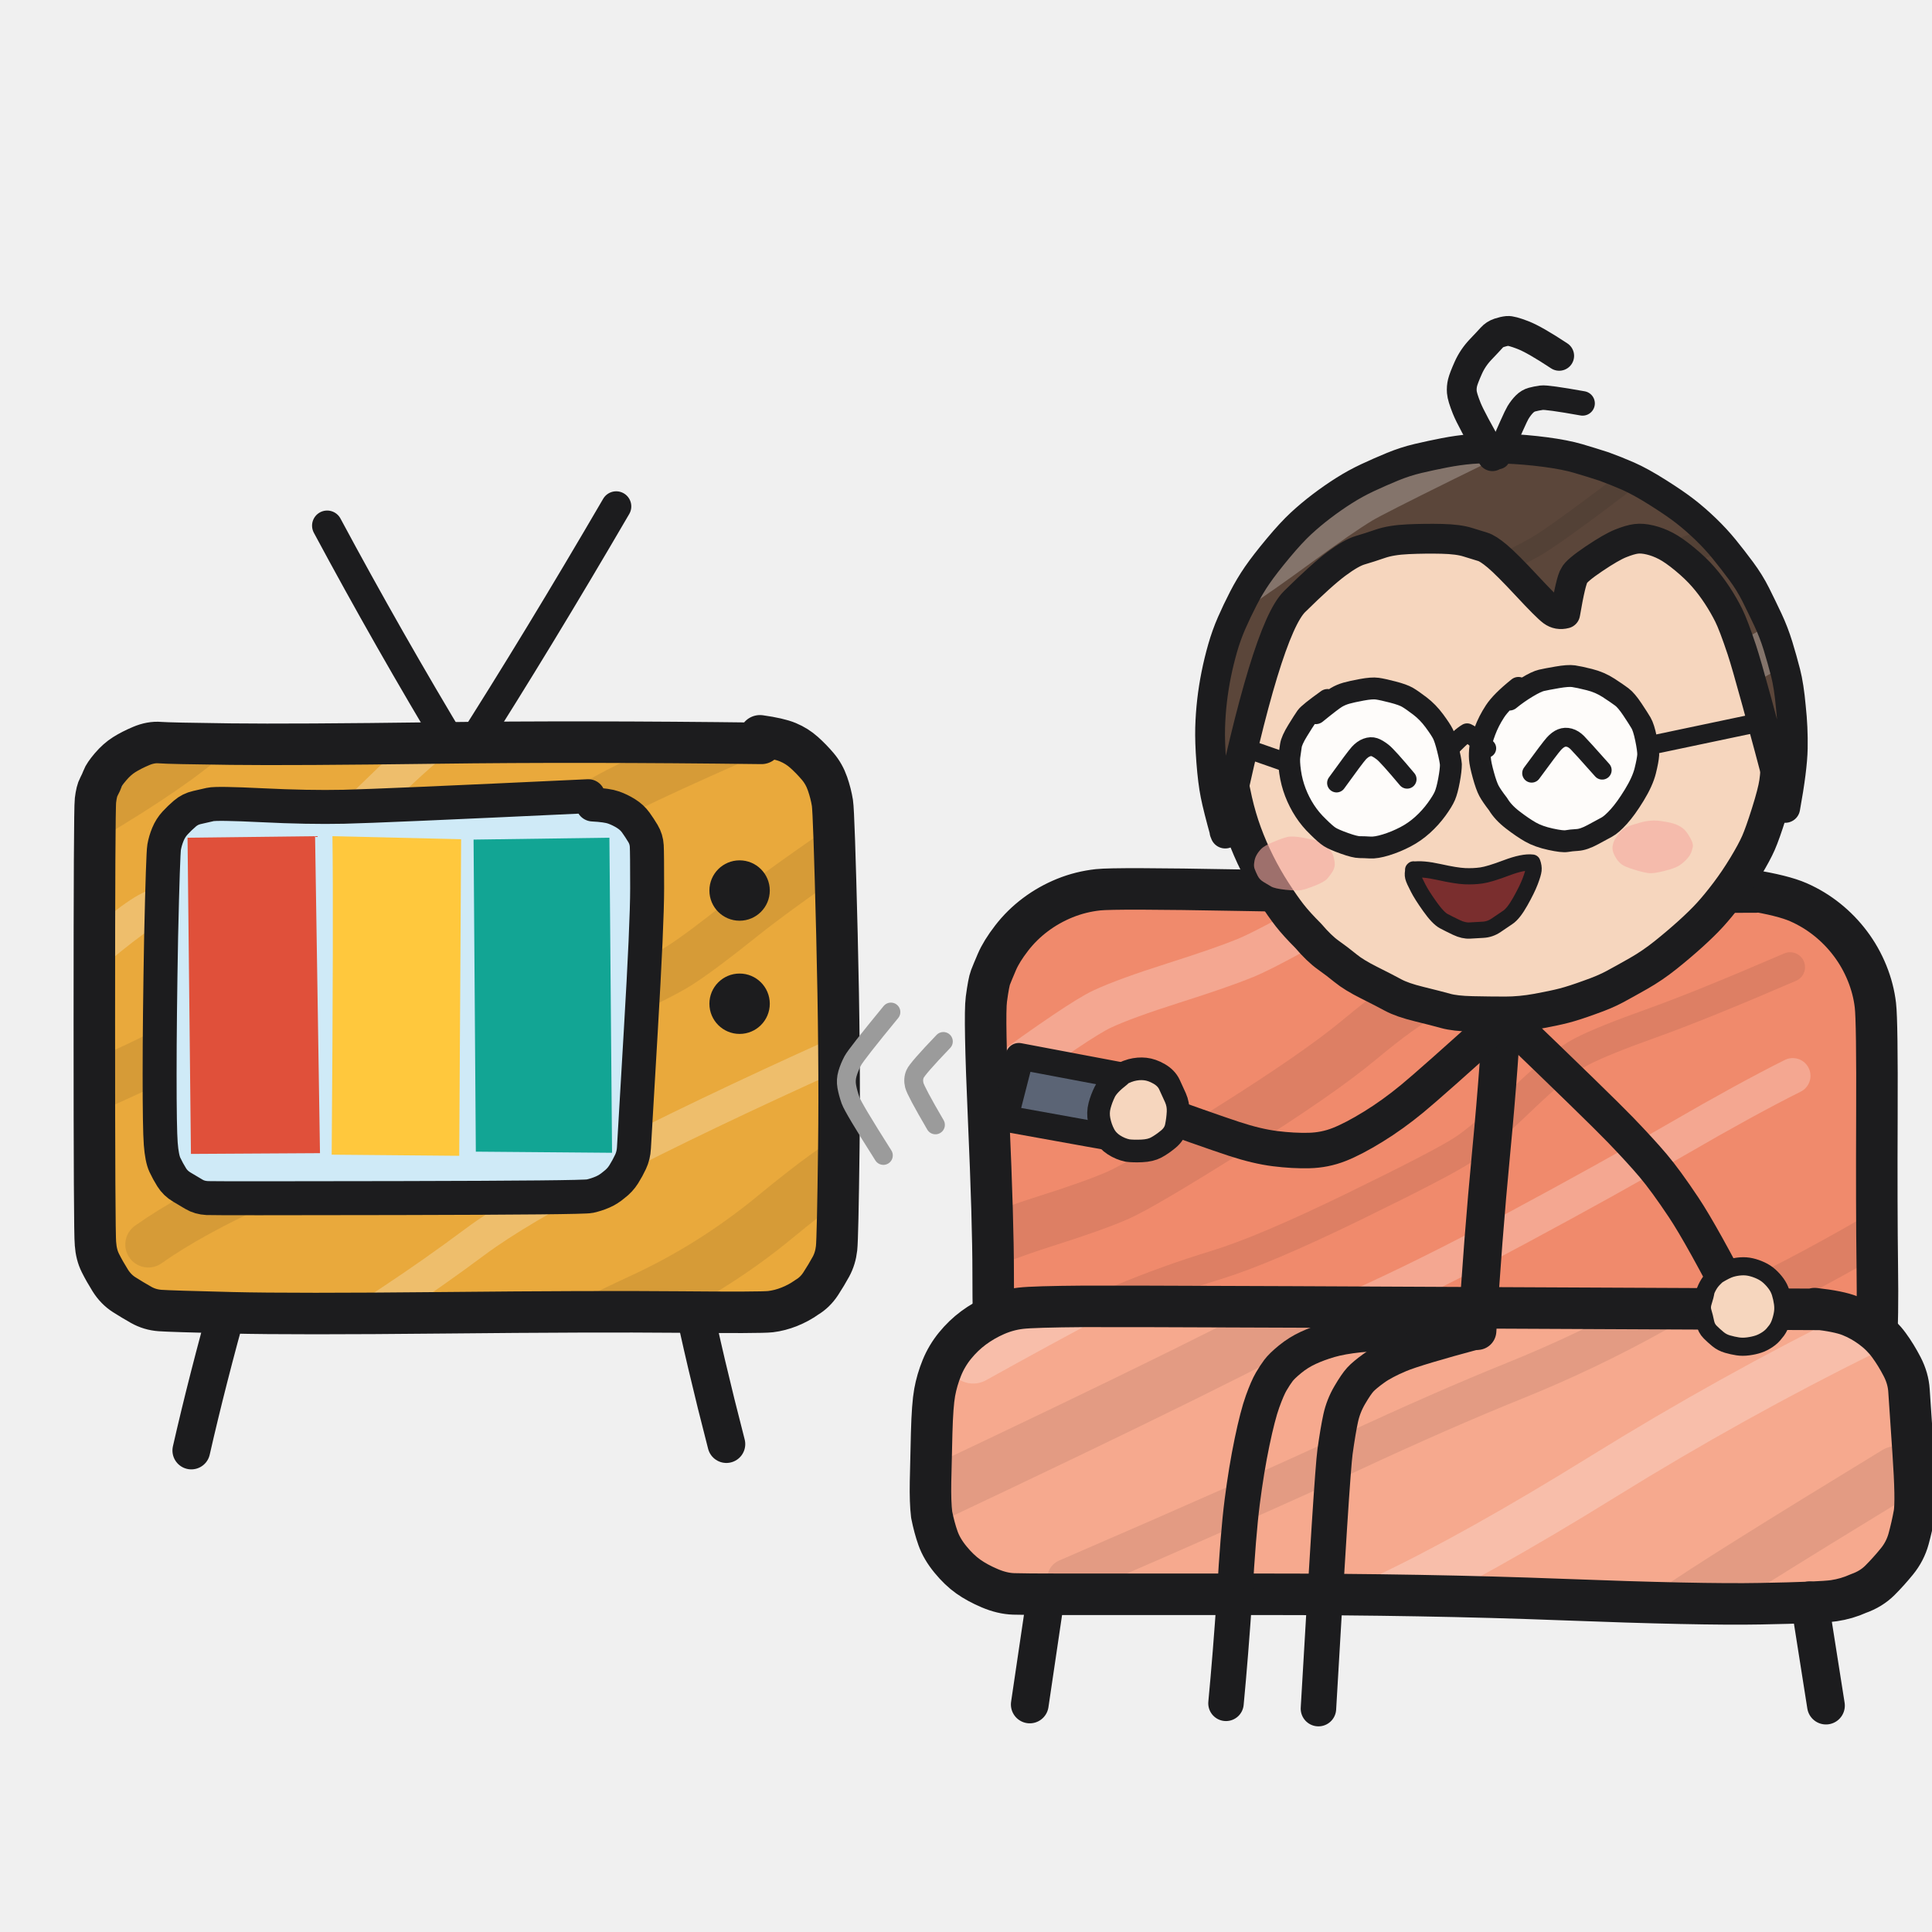
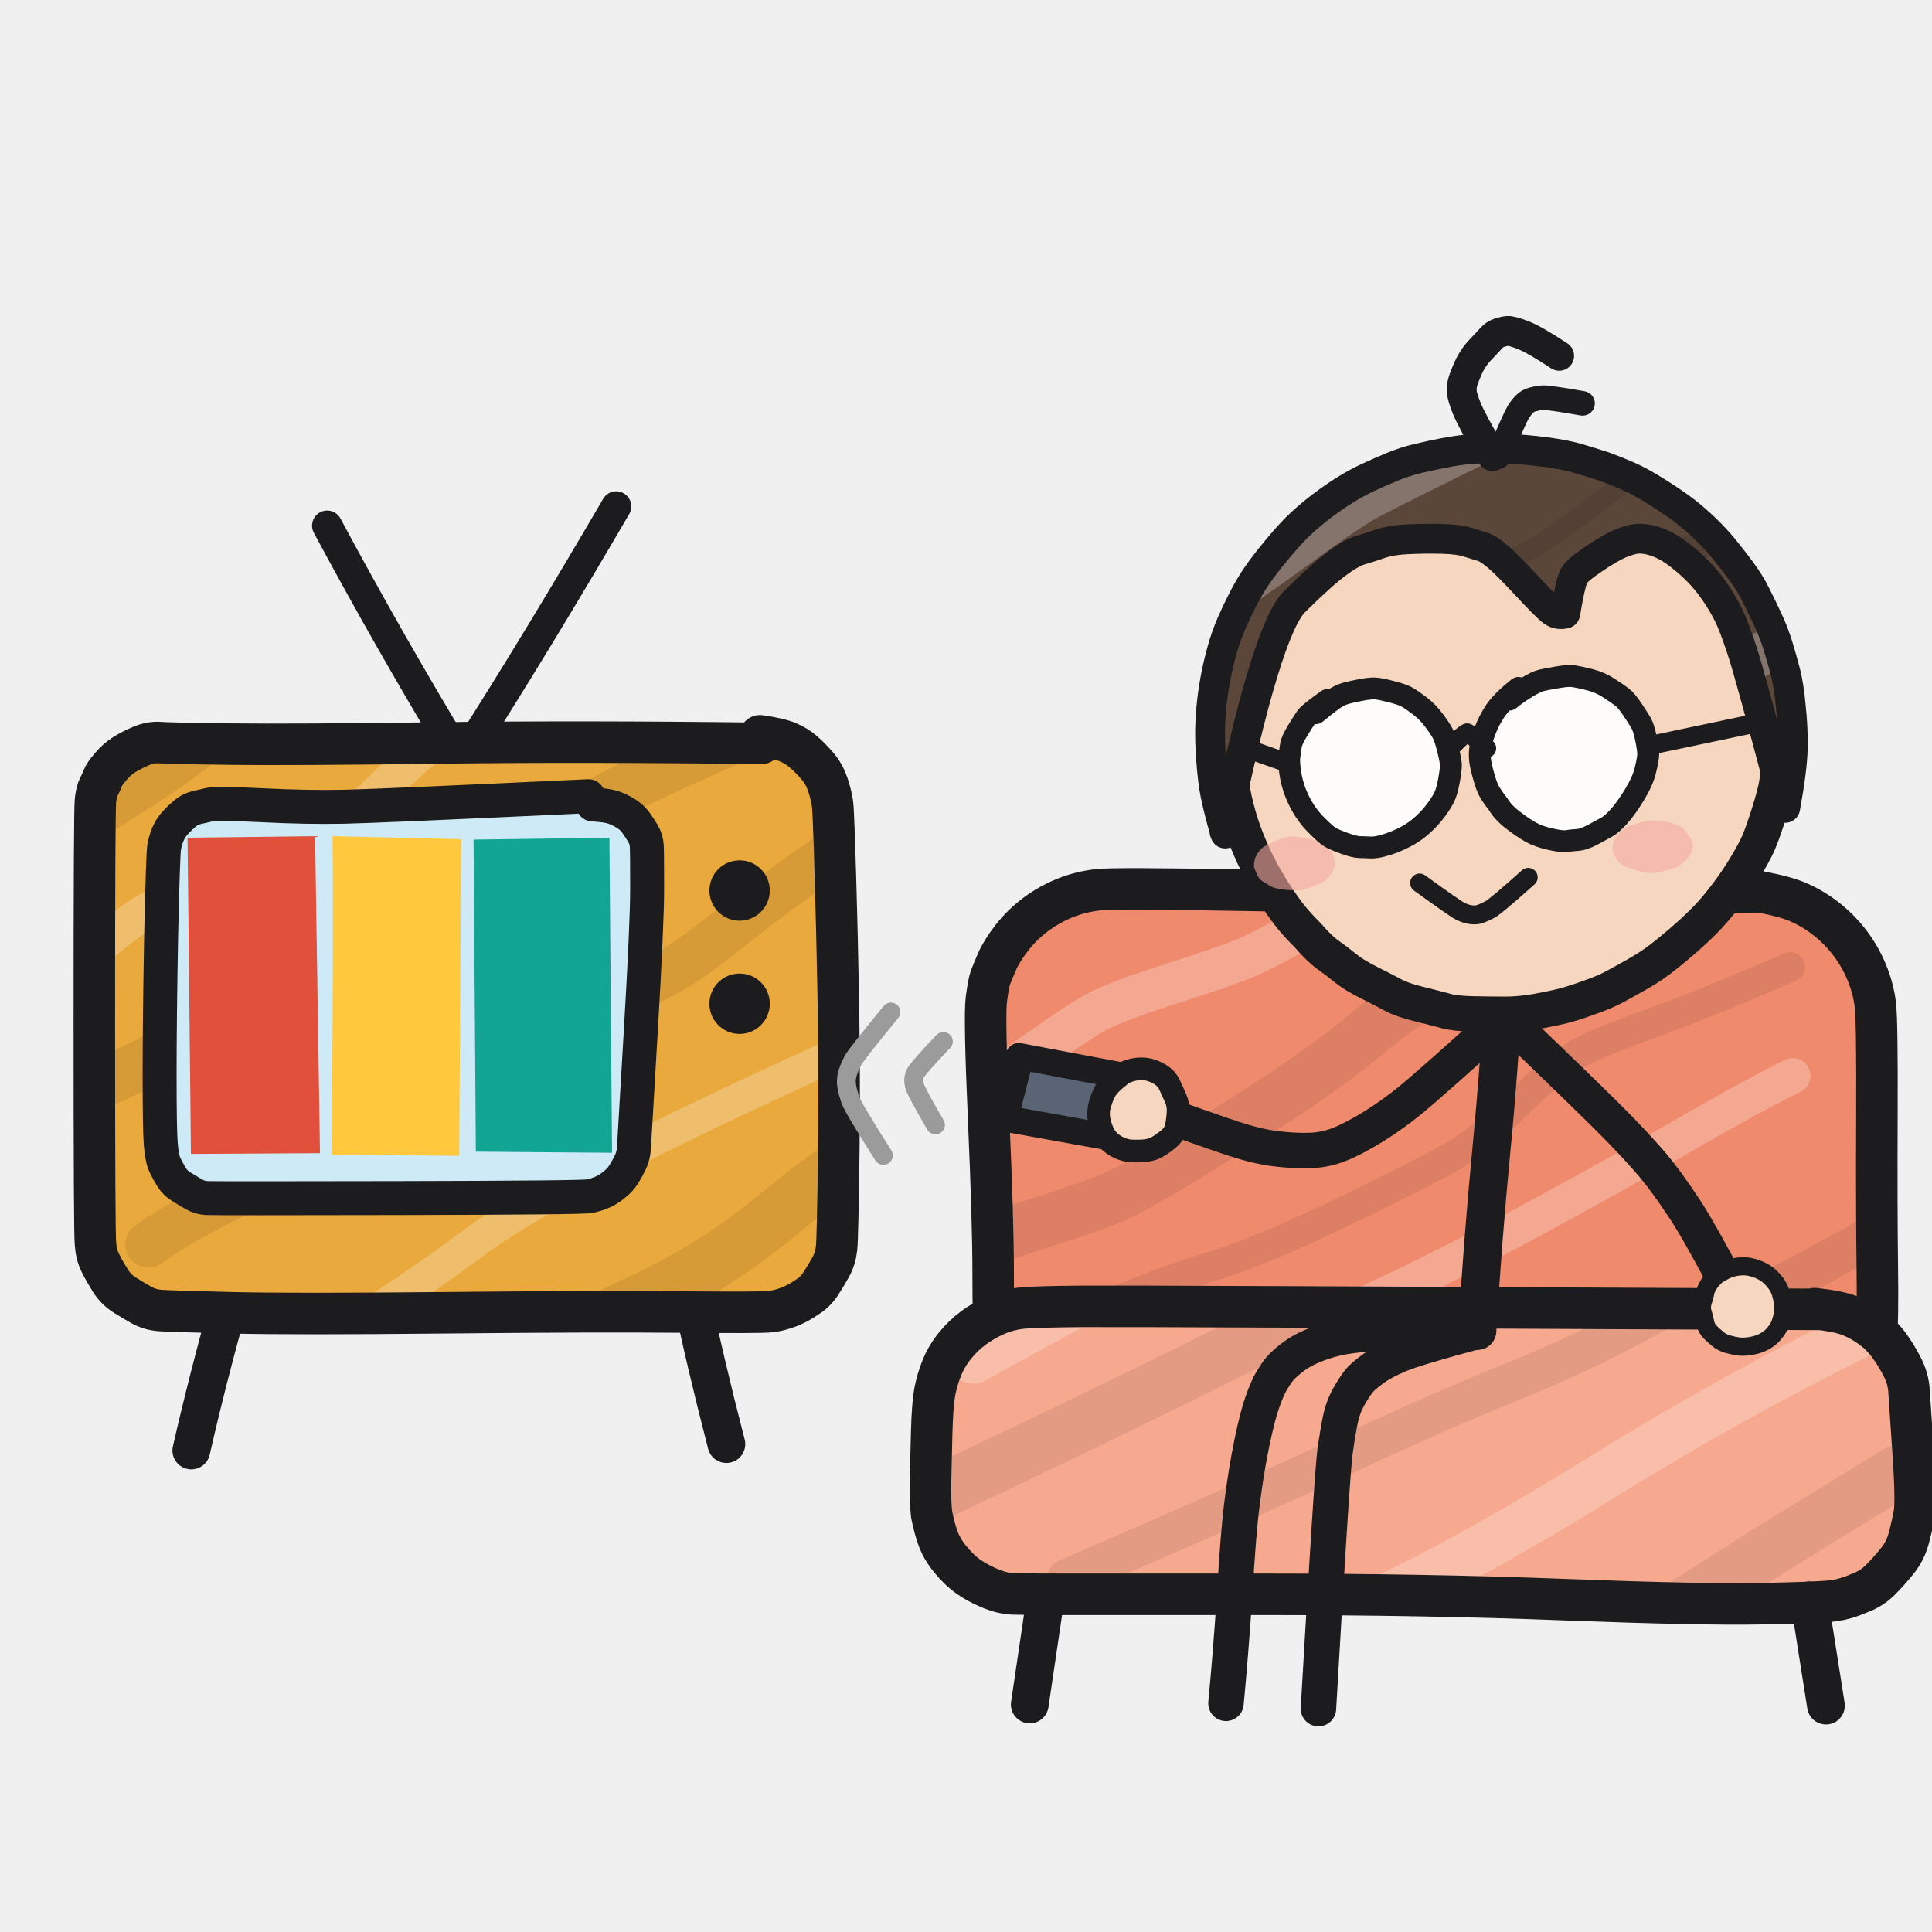
<svg xmlns="http://www.w3.org/2000/svg" viewBox="0 0 512 512" width="512" height="512" fill="none" stroke-linecap="round" stroke-linejoin="round">
  <defs>
    <path id="sh1" d="M203.4 198.1q5.1 .5 7.5 1.4t4.4 2.5t3.6 3.4t2.5 4.3t1.3 4.9t1.3 42.3t.8 56.1t-.6 18.8t-1 3.8t-1.1 2.4t-2.2 3.3q-1.7 2.1 -3.9 3.7t-4.7 2.6t-5.2 1.3t-45.4 .6t-78.6-.1t-38.7-.8t-5-1.3t-4.5-2.7t-3.6-3.6t-2.6-4.5t-1.4-4.9q-.4-2.6 -.4-29.2t1.3-54.6t1.6-30.6t1.6-5.3t2.7-4.8t3.8-3.9t4.6-2.9t5-1.6t8.7-.8t16.1-.6t18.1-.2q8.1 .1 47.9 1.7t66.8 1.4l-.7-2.1z" />
    <clipPath id="sh1c">
      <use href="#sh1" />
    </clipPath>
    <path id="sh2" d="M465.9 239.5q9 1 11.7 2.1t4.2 1.7t4.9 3.2t6.2 6.1t3.3 4.8t1.7 4.1t1.7 7.1t.3 46t-.7 46.2t-2.1 8.7t-4.2 7.7q-2.6 3.5 -6 6.1t-7.3 4.3t-8.3 2t-26.1-.8t-31.7-1.4t-62.5 .1t-57.2-.3t-9-2.3t-8.1-4.6t-6.6-6.3t-4.6-7.8q-1.8-4.2 -2.4-8.7t0-45.3t1.3-45t2.3-8.2t4.5-7.4t6.2-6t7.7-4.3t8.5-2.2t48.6 .4t124.2 .8l-.5-.8z" />
    <clipPath id="sh2c">
      <use href="#sh2" />
    </clipPath>
    <path id="sh3" d="M484.8 348.1q6.6 1 9.7 2.3t5.8 3.4t4.7 4.9t3.4 5.9t1.7 6.5t.4 16.5t-.4 16.4t-1.8 6.5t-3.4 5.8t-4.7 4.7t-5.9 3.2q-3.1 1.3 -6.5 1.7t-78.3-.3t-105.3 0t-33.9 .2t-6.4-1.6t-4.5-2.2t-2.7-2t-3.4-3.7t-3.3-5.8t-1.7-6.5t-.4-16.6q0-13.3 .5-16.8t1.8-6.7t3.3-6t4.8-5t5.8-3.6t6.5-1.9t15.2-.7t101.1 1.2t97.2 1.4l.7-1.2z" />
    <clipPath id="sh3c">
      <use href="#sh3" />
    </clipPath>
    <path id="sh4" d="M324.9 222.6q-2-6.7 -2.7-10.2t-1-6.9t-.4-7t.4-7.1t1-7t1.7-7t3.2-8.4t3.9-8.3t5-7.6t5.7-7.2t5-5.2q2.7-2.5 5.6-4.7t5.9-4.2t6.4-3.5t6.6-3t8.7-2.8t8.9-2t7.2-.9t7.2-.2t7.2 .4t7 1.2t6.8 1.8q3.4 1.1 6.6 2.5t6.3 3.2t6 3.8t5.6 4.3t5.2 4.9t4.8 5.4t5.2 7.3t4.6 7.8t2.9 6.6t2.7 8.6t2.1 10.6q.7 5.4 .6 10.9t-1.8 16.3q-8.6-30.9 -11.6-39.1t-4.3-10.7t-3.2-5.4t-3.8-5t-5.1-4.8t-5-3.6t-4.2-1.6t-3.6-.4t-4.1 1.2t-7 4.1t-5.2 4.3q-.8 1.3 -2.3 10.1q-1.8 .4 -3.3-.7t-6.6-6.9t-7.7-7.8t-3.7-2.5t-3.8-1.2t-6.8-.9t-8.6 .2t-7.2 1.2t-5.3 1.8t-5 2.7t-6.1 4.8q-3.6 3.2 -9 8.5t-16 59l-1.6 .3z" />
    <clipPath id="sh4c">
      <use href="#sh4" />
    </clipPath>
  </defs>
  <path d="M120.8 199.2q-17.9-29.7 -34.1-59.9" stroke="#1c1c1e" stroke-width="8" />
  <path d="M123.8 199.2q18.8-29.5 39.5-65" stroke="#1c1c1e" stroke-width="8" />
  <path d="M61.1 343.7q-6.2 22.2 -10.4 40.7" stroke="#1c1c1e" stroke-width="10" />
  <path d="M183 342.3q3.8 18.4 9.5 40.4" stroke="#1c1c1e" stroke-width="10" />
  <use href="#sh1" fill="#E9A93C" />
  <g clip-path="url(#sh1c)">
    <path d="M-32.1 245.2q24.9-12.6 49.1-26.6t35-23t16.7-13t25.9-10.8t25.8-11t16.5-13.3t23-16" stroke="#c48e32" stroke-width="15.9" opacity="0.5" />
    <path d="M11.7 263.3q21.2-18.7 27.3-22t19.7-7.4t20-6.9t11.6-7.6t10.4-9.9t10.4-9.7t24.4-13.2t30.9-15.7" stroke="#f3d094" stroke-width="9.4" opacity="0.55" />
    <path d="M12.5 293.4q24.7-10.7 30.5-14t22.4-14.8t22.8-14.2t19.2-6.7t18.9-7.4t16.5-11.6t16.3-12.1t42.5-20" stroke="#c48e32" stroke-width="13.2" opacity="0.5" />
    <path d="M39.3 329.8q11.3-8 30.3-16.6t42.7-22.6t42.8-22.5t24.8-12.1t16.8-12.5t33.9-24.2" stroke="#c48e32" stroke-width="12.2" opacity="0.5" />
    <path d="M59.4 375.8q11.7-6.7 22.4-15.2t21.9-15.9t22.2-15.6t34.8-20.6t61-29.2" stroke="#f3d094" stroke-width="8.6" opacity="0.55" />
    <path d="M64 399.6q38.3-17.5 62.4-31.7t43.3-23t35.6-22.3t22.9-16.5t19.9-7.3t25.9-11.1" stroke="#c48e32" stroke-width="14.5" opacity="0.5" />
    <path d="M109.7 420.5q12.1-5.9 25.2-10t19.1-7.1t22.8-14.4t40.2-24.5t45.4-29" stroke="#c48e32" stroke-width="9.2" opacity="0.5" />
  </g>
  <path d="M201.4 195q5 .7 7.4 1.7t4.3 2.7t3.6 3.7t2.6 4.6t1.3 5.1t1.2 34.8t.5 56.4t-.6 26.8t-1.5 4.9t-2.7 4.5t-3.7 3.6q-2.1 1.5 -4.6 2.5t-5 1.3t-24.5 .1t-62 .2t-56.3 0t-19-.6t-5-1.5t-4.5-2.7t-3.7-3.8t-2.6-4.6t-1.3-5.1q-.3-2.6 -.3-58.8t.3-58.7t.9-3.6t1-2.2t2.1-3.1t3.6-3.2t4.5-2.3t5-.9t18.8 .4t54.6-.3t86 .1" stroke="#1c1c1e" stroke-width="11" />
  <path d="M155.1 211.1q2.2-.3 4 0t3.5 1t3.1 1.9t2.6 2.7t1.8 3.2t1 3.6t.1 16.2t-1 38.5t-1.1 26.1t-1.1 3.6t-1.9 3.2q-1.1 1.4 -2.6 2.6t-3.2 1.9t-3.5 1t-13.9 .4t-50 .6t-39.8 .1t-3.5-.9t-3.1-1.8t-2.5-2.5t-1.8-3.1t-.9-3.5q-.2-1.8 .2-40.3t.7-40.3t1-3.5t1.8-3.2t2.7-2.7t3.2-1.8t3.5-1t22.3-.5t48.3-.7t30.1-.8z" fill="#CFEAF7" />
  <path d="M49.7 222l33.8-.4l1.3 84l-34.2 .2l-.9-83.8z" fill="#E0503A" />
  <path d="M88.1 221.6l34.1 .8l-.5 83.9l-33.8-.3q.5-64 .2-84.4z" fill="#FFC83D" />
  <path d="M125.5 222.5l36-.5l.7 83.5l-36.1-.3l-.6-82.7z" fill="#12A594" />
  <path d="M157.1 213.2q3.8 .2 5.5 .8t3.3 1.6t2.6 2.4t1.9 2.9t1 3.3t.1 11.2t-1.7 38.1t-1.8 30.7t-.9 3.7t-1.8 3.3t-2.6 2.8q-1.4 1.2 -3 1.9t-3.4 1.1t-50.6 .5t-50.8 0t-3.5-1t-3.2-1.9t-2.7-2.6t-1.8-3.3t-1.1-5.6t-.3-18.4t.4-36.5q.5-22 .8-23.7t1-3.4t1.9-3t2.6-2.5t3.2-1.6t3.5-.8t13.8 .2t21.6 .4t64.8-2.8" stroke="#1c1c1e" stroke-width="9" />
  <circle cx="196" cy="236" r="8" fill="#1c1c1e" />
  <circle cx="196" cy="266" r="8" fill="#1c1c1e" />
  <use href="#sh2" fill="#F08A6C" />
  <g clip-path="url(#sh2c)">
    <path d="M229.6 256.2q11-7.7 17.1-10.4t19.1-6.7t19-6.7t22-15.5t22-15.4t18.9-7t18.8-7.2t27.7-18.8" stroke="#ca745b" stroke-width="11.1" opacity="0.5" />
    <path d="M264.3 286.1q21.8-15.9 27.8-18.7t18.9-6.9t19-6.6t23.5-12.5t23.4-12.6t19-6.8t19-6.7t28.6-17" stroke="#f7bfae" stroke-width="10.9" opacity="0.55" />
    <path d="M251.1 333.7q12.4-5.8 25.7-10t19.6-7t29.7-17.5t34.2-23.7t16.9-12.2t25.1-11.3t45.5-16.8" stroke="#ca745b" stroke-width="13.7" opacity="0.5" />
    <path d="M297.1 344.3q12.2-5.1 25-9t36.6-15.5t29.2-15.2t15.5-13.3t15.7-12.6t18.5-7.5t36.8-14.9" stroke="#ca745b" stroke-width="7.9" opacity="0.5" />
    <path d="M267.3 397.1q21-19.8 26.9-23.5t25.6-10.9t38.8-15.7t43.5-21.6t42.5-23.6t30.5-16.7" stroke="#f7bfae" stroke-width="9.4" opacity="0.55" />
    <path d="M315.3 419.5q34.6-20.3 58.6-32.1t35.3-18.8t17.3-10.2t25.4-9.1t76.5-41.1" stroke="#ca745b" stroke-width="10.8" opacity="0.5" />
    <path d="M335.6 441.4q13.2-4.5 19.2-7.9t23.7-14.3t29.1-19t17.5-11.4t12.7-5.3t14-3.1t13.9-3.1t12.6-5.7t16.7-12.7t23.3-15.2" stroke="#ca745b" stroke-width="9.5" opacity="0.5" />
    <path d="M307.2 477.5q13.2-3.8 20.1-5t13.7-2.9t12.5-5.2t16.4-12.3t16.5-12.2t19.2-6.9t19.8-5.7t23.5-13.4t76.9-42" stroke="#f7bfae" stroke-width="10.1" opacity="0.55" />
  </g>
  <path d="M463.8 235.9q8.7 1.4 12.8 3.2t7.6 4.6t6.2 6.4t4.4 7.8t2.2 8.5t.4 29.1t.1 39.8t-.3 19.6t-2 8.6t-4.2 7.9t-6.1 6.5q-3.4 2.9 -7.5 4.8t-8.4 2.6t-14.6 1.1t-22.5 .1t-40.7-1t-62.4-.8t-38.3-.5t-8.2-2.2t-7.1-4.4t-5.8-6.2t-4-7.6q-1.4-4.1 -1.8-8.4t-.4-18t-1.2-40.9t-.6-31.7t1.1-5.8t1.7-4.1t3.9-6.3t6.3-6.2t7.8-4.4t8.8-2.2t37 .1q32.4 .7 137.2 .5" stroke="#1c1c1e" stroke-width="11" />
  <use href="#sh3" fill="#F6A98E" />
  <g clip-path="url(#sh3c)">
    <path d="M204.3 339.9q47.9-22.7 60.6-26.8t18.8-6.7t22.6-14t22.5-14.3t18.5-7.3t18.6-7.3t52.5-28.1" stroke="#cf8e77" stroke-width="16.2" opacity="0.5" />
    <path d="M257.9 359.6q34.9-19.4 58.7-31.1t41.2-21.6t35.5-18.1t65.8-31.5" stroke="#fad0c1" stroke-width="14.1" opacity="0.55" />
    <path d="M244.8 397.4q83.9-39.6 106.9-52.8t41.7-20.4t42.8-17.8" stroke="#cf8e77" stroke-width="14.4" opacity="0.5" />
    <path d="M282.7 418.3q50.2-21.7 74.9-33.2t43.8-19.2t36.9-17.6t42.6-21.6" stroke="#cf8e77" stroke-width="10.3" opacity="0.5" />
    <path d="M308.6 453.9q34.7-19.1 58.6-30.4t57.8-32.3t69.3-38.5" stroke="#fad0c1" stroke-width="12.7" opacity="0.55" />
    <path d="M295.6 497.3q12-6.5 29.6-17.4t35.9-20.1t24.8-11.7t20.2-5.5t20.2-5.4t17.8-10.3t58.4-36.6" stroke="#cf8e77" stroke-width="14.1" opacity="0.5" />
    <path d="M340.7 522.4q47.1-28.6 72.3-39.8t38.2-15.6t19.5-7.2t54.3-29.5" stroke="#cf8e77" stroke-width="9.3" opacity="0.5" />
  </g>
  <path d="M480.9 346.8q6.4 .7 9.4 1.9t5.7 3.2t4.6 4.6t3.5 5.7t1.8 6.3t1.1 16.3t.3 16.4t-1.5 6.6t-3.1 6t-4.5 5t-5.7 3.5q-3.1 1.4 -6.5 1.9t-19.5 .8t-52.5-1.1t-79.7-1.4t-53 0t-12.7-.1t-6.3-1.5t-5.7-3.1t-4.7-4.5t-3.3-5.6t-1.7-6.3q-.4-3.3 -.3-8.7t.3-12.9t.8-10.8t1.9-6.5t3.5-5.9t4.9-4.7t5.9-3.4t6.6-1.8t16.9-.5t194.5 .8" stroke="#1c1c1e" stroke-width="11" />
  <path d="M277.1 423.3l-4.2 28.4" stroke="#1c1c1e" stroke-width="10" />
  <path d="M479.5 424.1l4.4 27.9" stroke="#1c1c1e" stroke-width="10" />
  <path d="M391.2 352.9q-5.7 .3 -16 .3t-15 .5t-7.8 1.4t-5.7 2.1t-4.8 3t-3.1 3t-1.9 2.9t-2.3 5.3t-2.8 10.8t-2.6 15.8t-2 24.7q-1.1 16.1 -2.3 28.7" stroke="#1c1c1e" stroke-width="9.4" />
  <path d="M391.6 352.8q-16.4 4.4 -20.7 6.2t-6.8 3.6t-3.6 3t-2.8 4.1t-2.4 6.1t-1.5 8.9t-4.4 68.1" stroke="#1c1c1e" stroke-width="9.4" />
  <path d="M398.4 261.5q-.9 19.6 -3.2 43.6t-3.7 47.6" stroke="#1c1c1e" stroke-width="10.1" />
  <path d="M398 270.1q-18.7 16.9 -23.8 21.1t-10.3 7.4t-9 4.7t-8 1.6t-9-.5t-10.9-2.6t-27.3-9.6" stroke="#1c1c1e" stroke-width="9.4" />
  <path d="M398.6 269.4q25.4 24.4 30.8 30t8.7 9.5t8.1 11.1t15 27" stroke="#1c1c1e" stroke-width="9.4" />
  <path d="M351.2 148.7q0-.5 3-3.3t5.2-4.5t5.8-3.9t6.1-3.5t6.6-2.6t6.9-2.1t8.5-1.1t11.6 .1t8.6 1.2t6.9 2.2t6.8 2.7q2.6 1.3 6.4 3.6t6 4t5.5 4.7t7.6 8.4t6.6 9.1t3.4 6.2t2.6 6.5t2 6.7t1.3 8.3t.3 11.3t-.9 8.5q-.6 2.8 -2 7t-2.5 6.7t-3.4 6.4t-3.9 6.1t-4.6 5.5t-5 5.1t-5.5 4.6t-9.4 6t-9.9 5t-6.5 2.2t-6.7 1.4q-4.1 .6 -6.9 .7t-7-.1t-7-.8t-8.4-2.3t-8.3-3t-6.5-3.5t-6.2-4t-5.7-4.7t-6.2-6.2t-4.6-5.5t-4.5-7.3q-2.8-5 -4.5-10.4t-2.3-8.2t-.7-7.1t-.1-7.1t.8-7.2t1.4-7t2.1-6.8t3.3-7.9t3.3-6.2t4.1-5.9t4.5-5.5q2-2.1 2-2.5z" fill="#F6D6BE" />
  <path d="M348.1 146.1q6.1-5.8 8.3-7.5t5.8-4t6.2-3.5t6.7-2.7t6.9-2.2t8.7-1.4t10.3-.6t7.2 .5t8.5 1.8t8.1 2.4t6.4 3q3.7 2 7.2 4.4t5.6 4.2t4.1 3.9t4.8 5.4t5.1 7.1t4.4 7.5t3.7 8t2.4 6.9t1.7 7.1t1 7.1t.2 7q-.1 4.2 -.5 6.9t-2.1 8.1t-2.8 7.9t-3.4 6.3t-4.8 7.1t-4.6 5.6t-5.2 5.1t-6.6 5.6t-7.2 4.9t-6.3 3.5t-6.6 2.8q-4.1 1.5 -6.8 2.2t-7.1 1.5t-8.5 .8t-8.7-.1t-7.1-.8t-7-1.8t-6.9-2.4t-6.4-3.3t-6.2-3.8t-4.6-3.5t-5.3-5.1q-3.1-3.1 -4.9-5.4t-4.2-6t-4.4-7.7t-3.5-8.1t-2.5-8.5t-1.4-7.1t-.5-5.8t.1-7.2t.7-7.1t1.6-7t2.8-8.1q1.6-4 3.6-7.8t4.5-7.3t5.3-6.7t6.1-6.1t7.9-6.2" stroke="#1c1c1e" stroke-width="9.4" />
  <use href="#sh4" fill="#5B463A" />
  <g clip-path="url(#sh4c)">
    <path d="M294 141.3q20.7-17.2 26.5-20.4t23.9-11.2t35-18.7t22.6-13.6t30.5-13.1" stroke="#4c3b31" stroke-width="9.7" opacity="0.5" />
    <path d="M298.6 171.1q24.5-10.4 30.1-14t16.4-11.5t16.4-11.3t77.3-38.2" stroke="#a59993" stroke-width="8.5" opacity="0.55" />
    <path d="M341 178.2q60.3-30 66.1-33.4t27.4-19.9" stroke="#4c3b31" stroke-width="5.3" opacity="0.5" />
    <path d="M344.6 206.7q24.1-12.3 47.1-26.6t34.2-21.8t17.2-10.8t32.9-10.4" stroke="#4c3b31" stroke-width="7.3" opacity="0.5" />
    <path d="M356 234.3q12.3-4.9 137.8-76.3" stroke="#a59993" stroke-width="11.4" opacity="0.55" />
    <path d="M373.2 248.3q21.8-17.8 46-31.3t30.7-16.2t20-6.8t25.5-11.2" stroke="#4c3b31" stroke-width="6.4" opacity="0.5" />
    <path d="M372.1 285.4q34.5-22.8 53.4-31.1t67-35.1" stroke="#4c3b31" stroke-width="10" opacity="0.5" />
  </g>
  <path d="M324.7 220.9q-1.9-6.8 -2.6-10.3t-1.1-8.8t-.3-8.9t.5-7.1t1.1-7t1.7-7t2.4-6.7t3.1-6.5t3.7-6.2t5.5-7.1t6.1-6.6q2.6-2.4 5.5-4.6t5.9-4.1t6.2-3.4t6.6-2.9t6.8-2.2t7-1.5t7.1-1t8.9-.1t10.7 .9t8.7 1.7t6.8 2.1q3.3 1.2 6.5 2.6t7.8 4.3t7.3 5t5.4 4.7t4.9 5.3t4.5 5.8t3.9 6.3t3.2 6.6t2.7 7t2 7.1t1.4 9.1q.6 5.5 .5 10.9t-2 15.8q-9.3-35.3 -11.5-41.9t-3.5-9.2t-3-5.2t-3.7-4.9t-4.9-4.7t-5-3.5t-4.2-1.6t-3.7-.3t-4.1 1.2t-7.1 4.1t-5.2 4.4q-.9 1.3 -2.4 10.1q-1.9 .5 -3.4-.6t-6.8-6.8t-7.8-7.8t-3.9-2.5t-3.9-1.2t-6.9-.9t-8.9 .1t-7.4 1.2t-5.3 1.7t-6.3 3.6t-11.1 10q-7.5 7.3 -18.6 61" stroke="#1c1c1e" stroke-width="7.9" />
  <path d="M347.8 190q1.3-1 3.6-2.6t3.5-2.3t4-1t4.2-.5t4.2 .7t5.2 2t3.6 2.2t3 3.1t2.5 3.6t1.3 4.1t.5 4.4q0 1.4 -.7 4.2t-2 5.3t-2.3 3.6t-3.3 2.9t-3.5 2.4t-4.2 1.2t-4.3 .6t-4.3-.8t-4.1-1.3t-3.5-2.5t-4.1-4q-1.8-2.3 -2.4-3.6t-1.3-4.2t-.7-4.3t.5-4.3t1.2-4.2t1.4-2.6t2-2.1z" fill="#FFFFFF" opacity="0.92" />
  <path d="M399.7 187.5q1.1-.9 3.4-2.6t3.5-2.3t4.1-1.3t4.2-.7t4.3 .7t4 1.4t3.5 2.6t3.8 4.1t2.2 3.6t1.3 4t.6 4.1q0 1.4 -.1 2.8t-1.2 4.1t-2.5 4.9t-2.7 3.3t-3.5 2.4t-3.9 1.8t-4.2 .4t-4.3-.1t-4-1.4t-5-2.7t-3.3-2.7q-1-1.1 -2.5-3.6t-1.9-3.9t-.6-4.3t.3-5.8t1.2-4.2t1.4-2.5t1.9-2.1z" fill="#FFFFFF" opacity="0.92" />
  <path d="M353.5 227.5q.3 1 .2 1.9t-.7 1.8t-1.3 1.7t-3.2 1.8t-3.7 1.2t-4.1-.1t-3.9-.9t-2-1.2t-1.5-1.6t-.8-1.8t-.1-1.8q.1-1 .6-1.9t1.3-1.7t3.2-1.8t3.7-1.3t4.1 .2t3.9 .9t2 1.2t1.5 1.5t.8 1.9z" fill="#F5A9A0" opacity="0.6" />
  <path d="M447.9 222q.9 1.5 .7 2.5t-.6 1.8t-1.3 1.7t-1.9 1.5t-3.7 1.3t-4 .6t-3.9-.9t-3.4-1.4t-1.4-1.5t-.9-1.8t-.1-1.8q.2-1 .7-1.8t1.3-1.7t1.9-1.4t3.7-1.2t5.3-.3t3.9 .9t2 1.2t1.7 2.3z" fill="#F5A9A0" opacity="0.6" />
-   <path d="M354.2 207.5q4.9-6.8 5.9-7.9t2.1-1.5t2-.1t2.2 1.3t6.5 7.2" stroke="#1c1c1e" stroke-width="5" />
-   <path d="M405.9 204.9q4.9-6.7 5.9-7.8t2-1.5t2.1-.1t2.1 1.3t6.6 7.3" stroke="#1c1c1e" stroke-width="5" />
-   <path d="M374.7 230.3q2.4-.4 6.9 .6t6.8 1.2t4.4-.2t6.6-1.9t6.9-1.4q.4 1.1 .2 2t-.9 3t-2.7 5.3t-4.1 4.7t-5 2.4t-5.3 .3t-5.1-2t-3.9-3.1t-2.7-3.9t-2-4.1t-.1-2.9z" fill="#7A2E2E" />
-   <path d="M374.5 230.5q2.4-.4 6.9 .6t6.8 1.1t4.4-.2t6.6-2t6.9-1.4q.4 1.1 .3 2t-.9 3t-2.6 5.3t-3.3 4.2t-3.1 2.1t-3.5 1.2t-3.5 .2t-3.5-.8t-3.4-1.7t-3.7-3.9t-3.1-4.9q-1.1-2.1 -1.3-2.9t.1-2" stroke="#1c1c1e" stroke-width="4.3" />
+   <path d="M376.2 234q9.4 6.8 10.8 7.5t2.8 .9t2.5-.2t2.6-1.2t10.1-8.5" stroke="#1c1c1e" stroke-width="5" />
  <path d="M348.7 189q4.3-3.5 5.5-4.2t2.6-1.1t4.1-.9t4.1-.3t4.1 .9t3.9 1.4t3.3 2.3t3.8 3.9t2.3 3.5t1.3 4t.8 4.1q0 1.5 -.5 4.2t-1.1 4.1t-2.2 3.6t-3.7 4.1t-4.6 3.2t-5.1 2.1t-4.2 .7t-2.8-.1t-4-1t-3.9-1.7t-3.1-2.7q-2-1.9 -3.5-4.2t-2.5-4.9t-1.4-5.4t-.2-4.2t.4-2.8t1.8-4t2.3-3.6t5.6-4.5" stroke="#1c1c1e" stroke-width="5.8" />
  <path d="M400 185.4q2.2-1.8 4.7-3.3t3.8-1.8t4.2-.8t4.3-.3t4.2 .9t5.1 2.2t3.5 2.4t2.8 3.3t2.3 3.6t1.3 4.1t.6 4.3q-.1 1.5 -.8 4.3t-2.9 6.4t-4.1 5.7t-3.2 2.8t-3.7 2t-4.1 1.4t-2.8 .3t-4.3-.5t-5.3-1.9t-4.7-3.2t-3.9-4.2q-1.7-2.2 -2.4-3.5t-1.5-4.2t-.9-4.3t.1-3t1.2-4.3t2.7-5.3t6.2-6.2" stroke="#1c1c1e" stroke-width="5.8" />
  <path d="M383.9 198.7q3-3.4 4.9-4.5q1.9 .9 5.2 4.1" stroke="#1c1c1e" stroke-width="5" />
  <path d="M341.3 202.2l-12.6-4.4" stroke="#1c1c1e" stroke-width="5" />
  <path d="M436.5 197.7l30.4-6.4" stroke="#1c1c1e" stroke-width="5" />
  <path d="M395.5 120.9q-5.6-9.7 -6.8-12.7t-1.3-4.3t.2-2.5t1.5-3.9t3.3-4.9t2.9-3.1t2-1.3t2.2-.5t4.1 1.1t9.6 5.5" stroke="#1c1c1e" stroke-width="7.9" />
  <path d="M397 121.1q4.5-10.5 5.3-11.8t1.7-2.2t2-1.2t2.5-.5t10.9 1.5" stroke="#1c1c1e" stroke-width="6.5" />
  <path d="M454.9 340.4q1.1-1.2 2.4-2t2.6-1t2.7-.4t2.8 .4t2.6 1.1t2.1 1.8t1.6 2.4t.9 2.7t.1 2.9t-.7 2.8t-1.5 2.5q-.9 1.1 -2.1 2t-2.6 1.2t-2.9 .4t-2.8-.4t-2.6-1.1t-2.3-1.8t-1.6-2.4t-.9-2.7t-.2-2.9t.8-2.8t1.6-2.7z" fill="#F6D6BE" />
  <path d="M455 337.9q2.3-1.4 3.6-1.8t2.7-.5t2.7 .2t2.6 .9t2.3 1.5t1.8 2t1.2 2.4t.6 2.7t0 2.7t-.7 2.7t-1.4 2.4q-.8 1.1 -2 1.9t-2.4 1.2t-2.7 .6t-2.8 0t-2.7-.6t-2.5-1.3t-2.1-1.9t-1.3-2.5t-.7-2.8t.1-2.8t.7-2.8q.5-1.3 1.3-2.4t3.1-3" stroke="#1c1c1e" stroke-width="4.8" />
  <path d="M270.1 280.3l34.1 5.9l-4.1 16l-34.2-6l4.2-15.9z" fill="#5B6475" />
  <path d="M270 279.9l33.9 6.4l-3.9 16.1q-5.6-.9 -33.7-6l4.1-16" stroke="#1c1c1e" stroke-width="7" />
  <path d="M294.8 289.4q1.1-1.9 2.8-2.9t3.5-1.1t3.7 .3t3.3 1.7t2.5 2.8t1.3 3.6t-.2 3.9t-1.7 3.5t-2.8 2.5t-3.6 1.3t-3.7-.2q-1.9-.4 -3.5-1.4t-2.6-2.8t-1.1-3.6t.4-3.8t1.7-3.8z" fill="#F6D6BE" />
  <path d="M294.7 286q3.2-1.9 5.1-2.4t3.7-.3t3.7 1.3t2.7 2.8t1.6 3.5t.7 3.8t-.5 3.9t-2.1 3.3t-3.2 2.2t-3.8 .9t-3.8-.1q-1.9-.4 -3.6-1.5t-2.6-2.8t-1.3-3.7t.1-3.9t1.4-3.7t4-4.2" stroke="#1c1c1e" stroke-width="6" />
  <path d="M250 276q-6.9 7.2 -7.5 8.6t-.2 3t5.6 10.5" stroke="#9b9b9b" stroke-width="5" />
  <path d="M236.1 268.2q-9.2 11.2 -10.1 12.9t-1.4 3.4t-.2 3.4t1 3.7t8.7 14.6" stroke="#9b9b9b" stroke-width="5" />
</svg>
